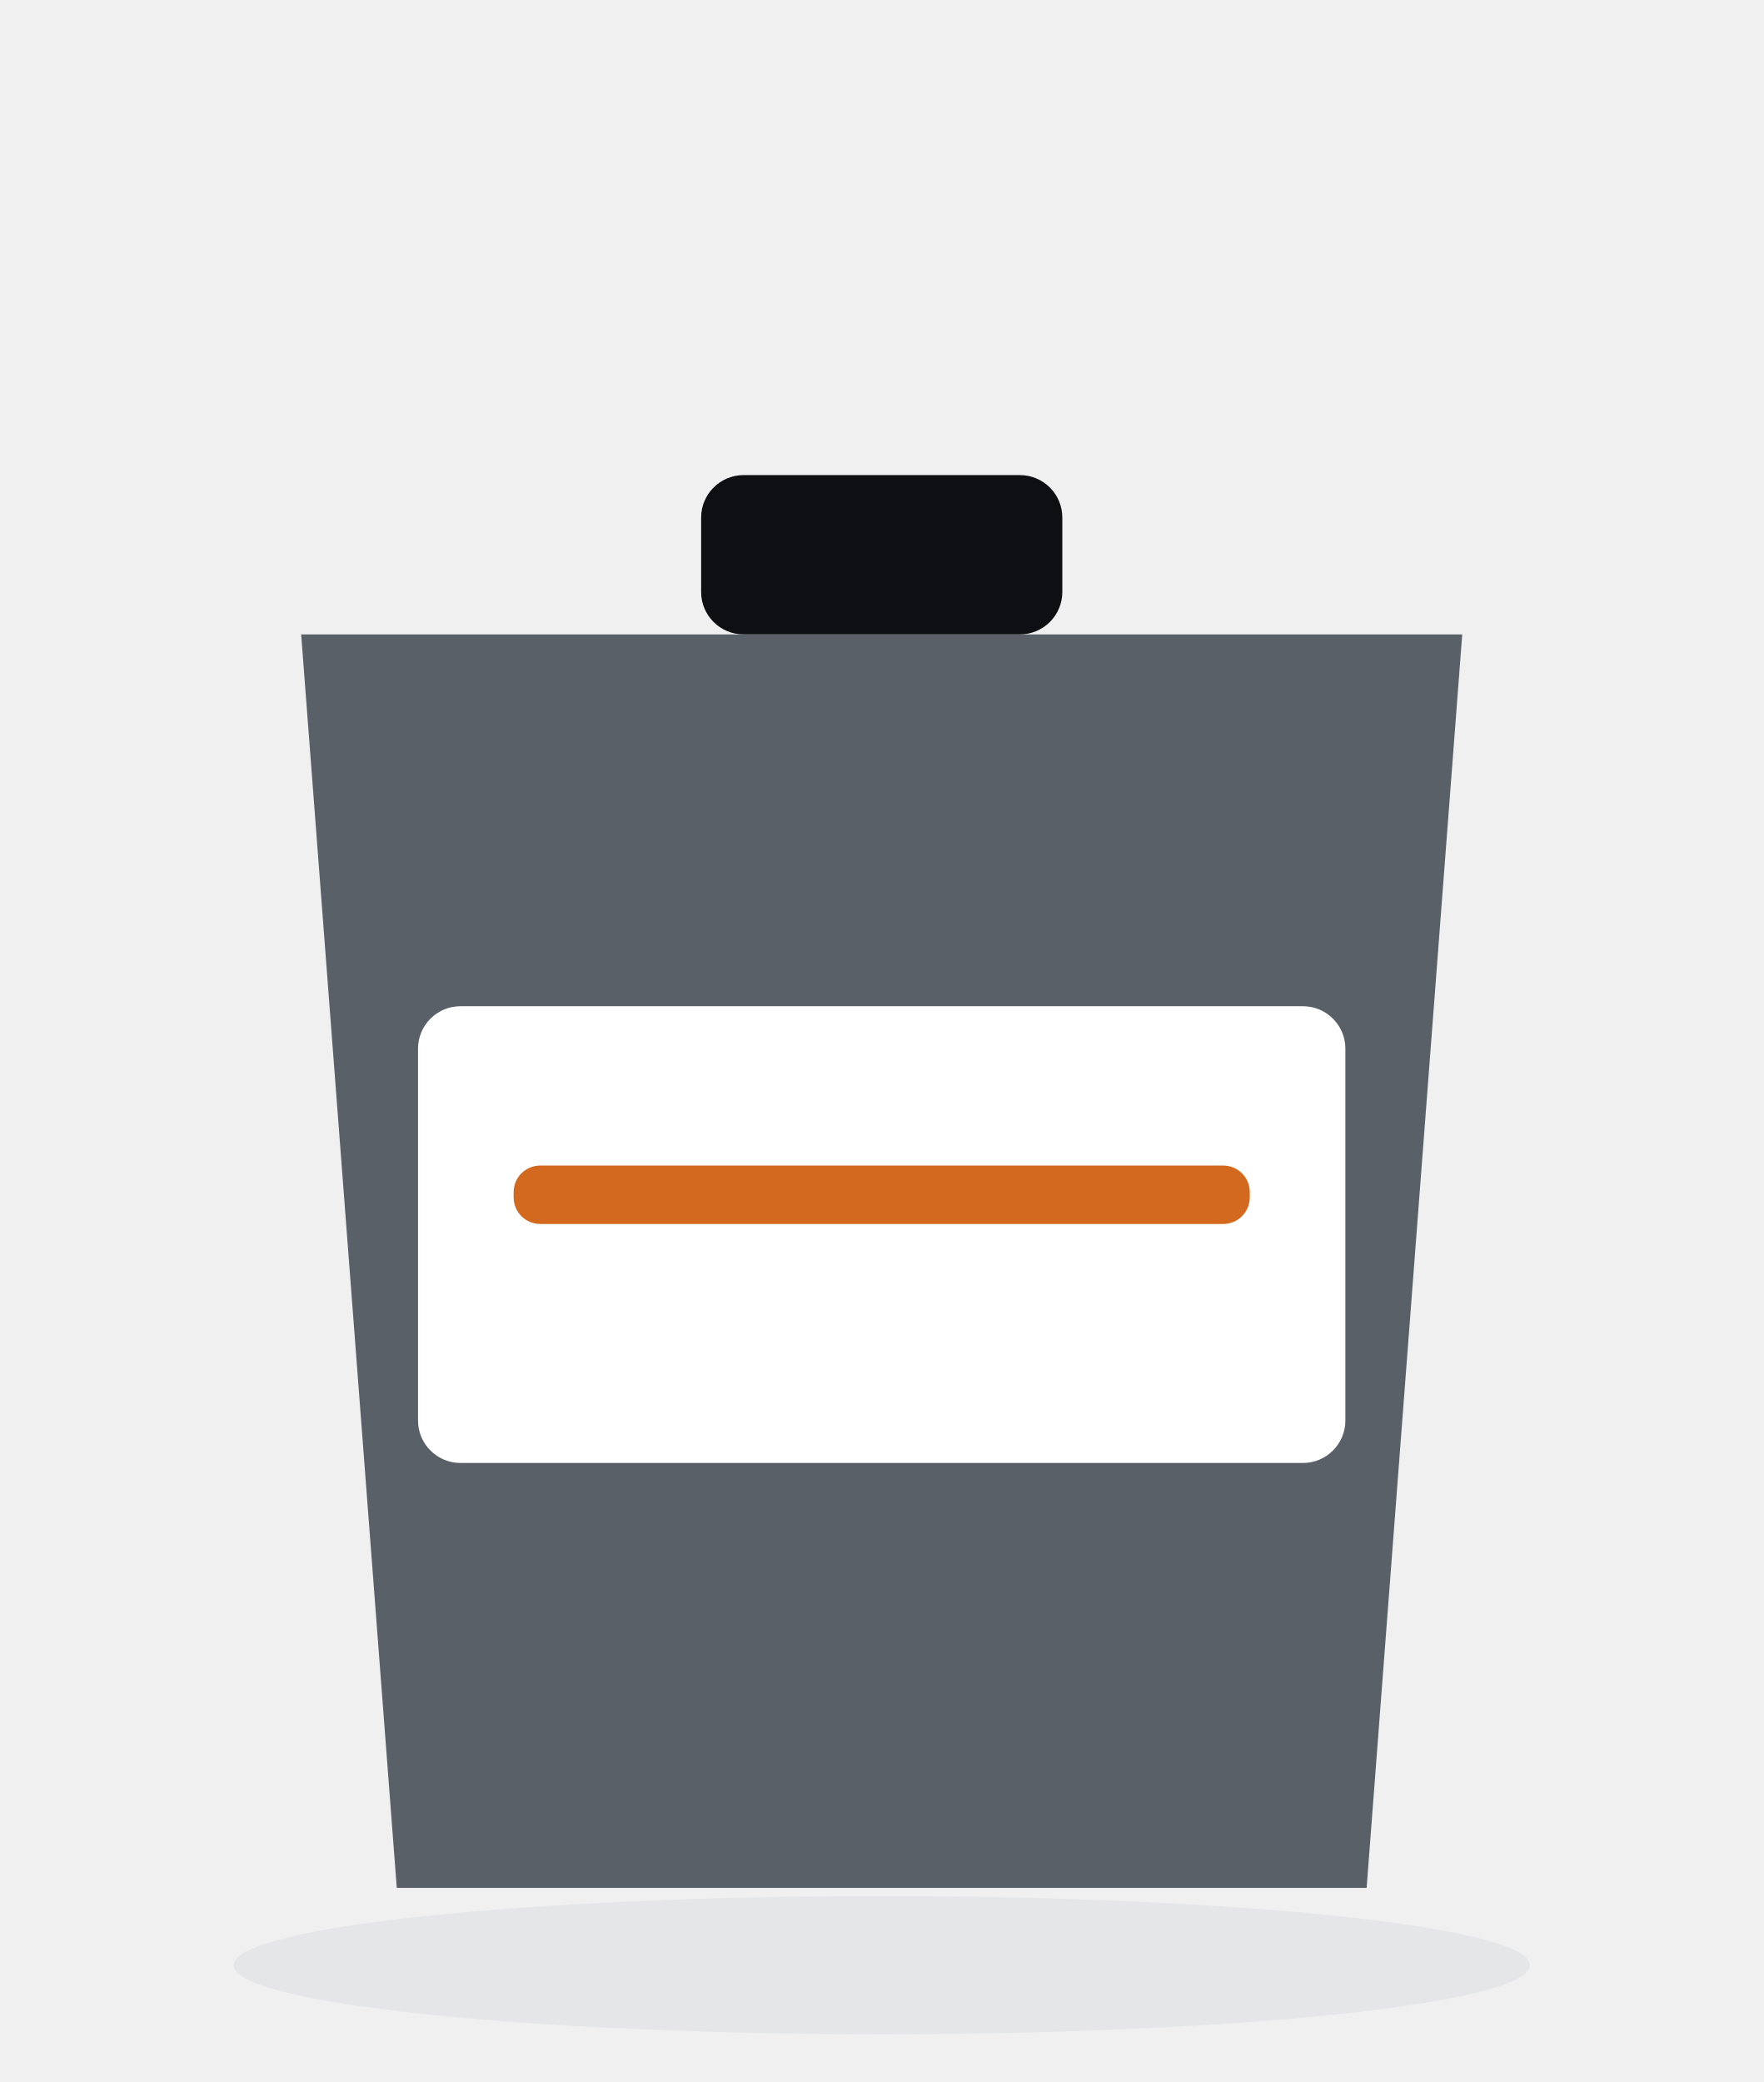
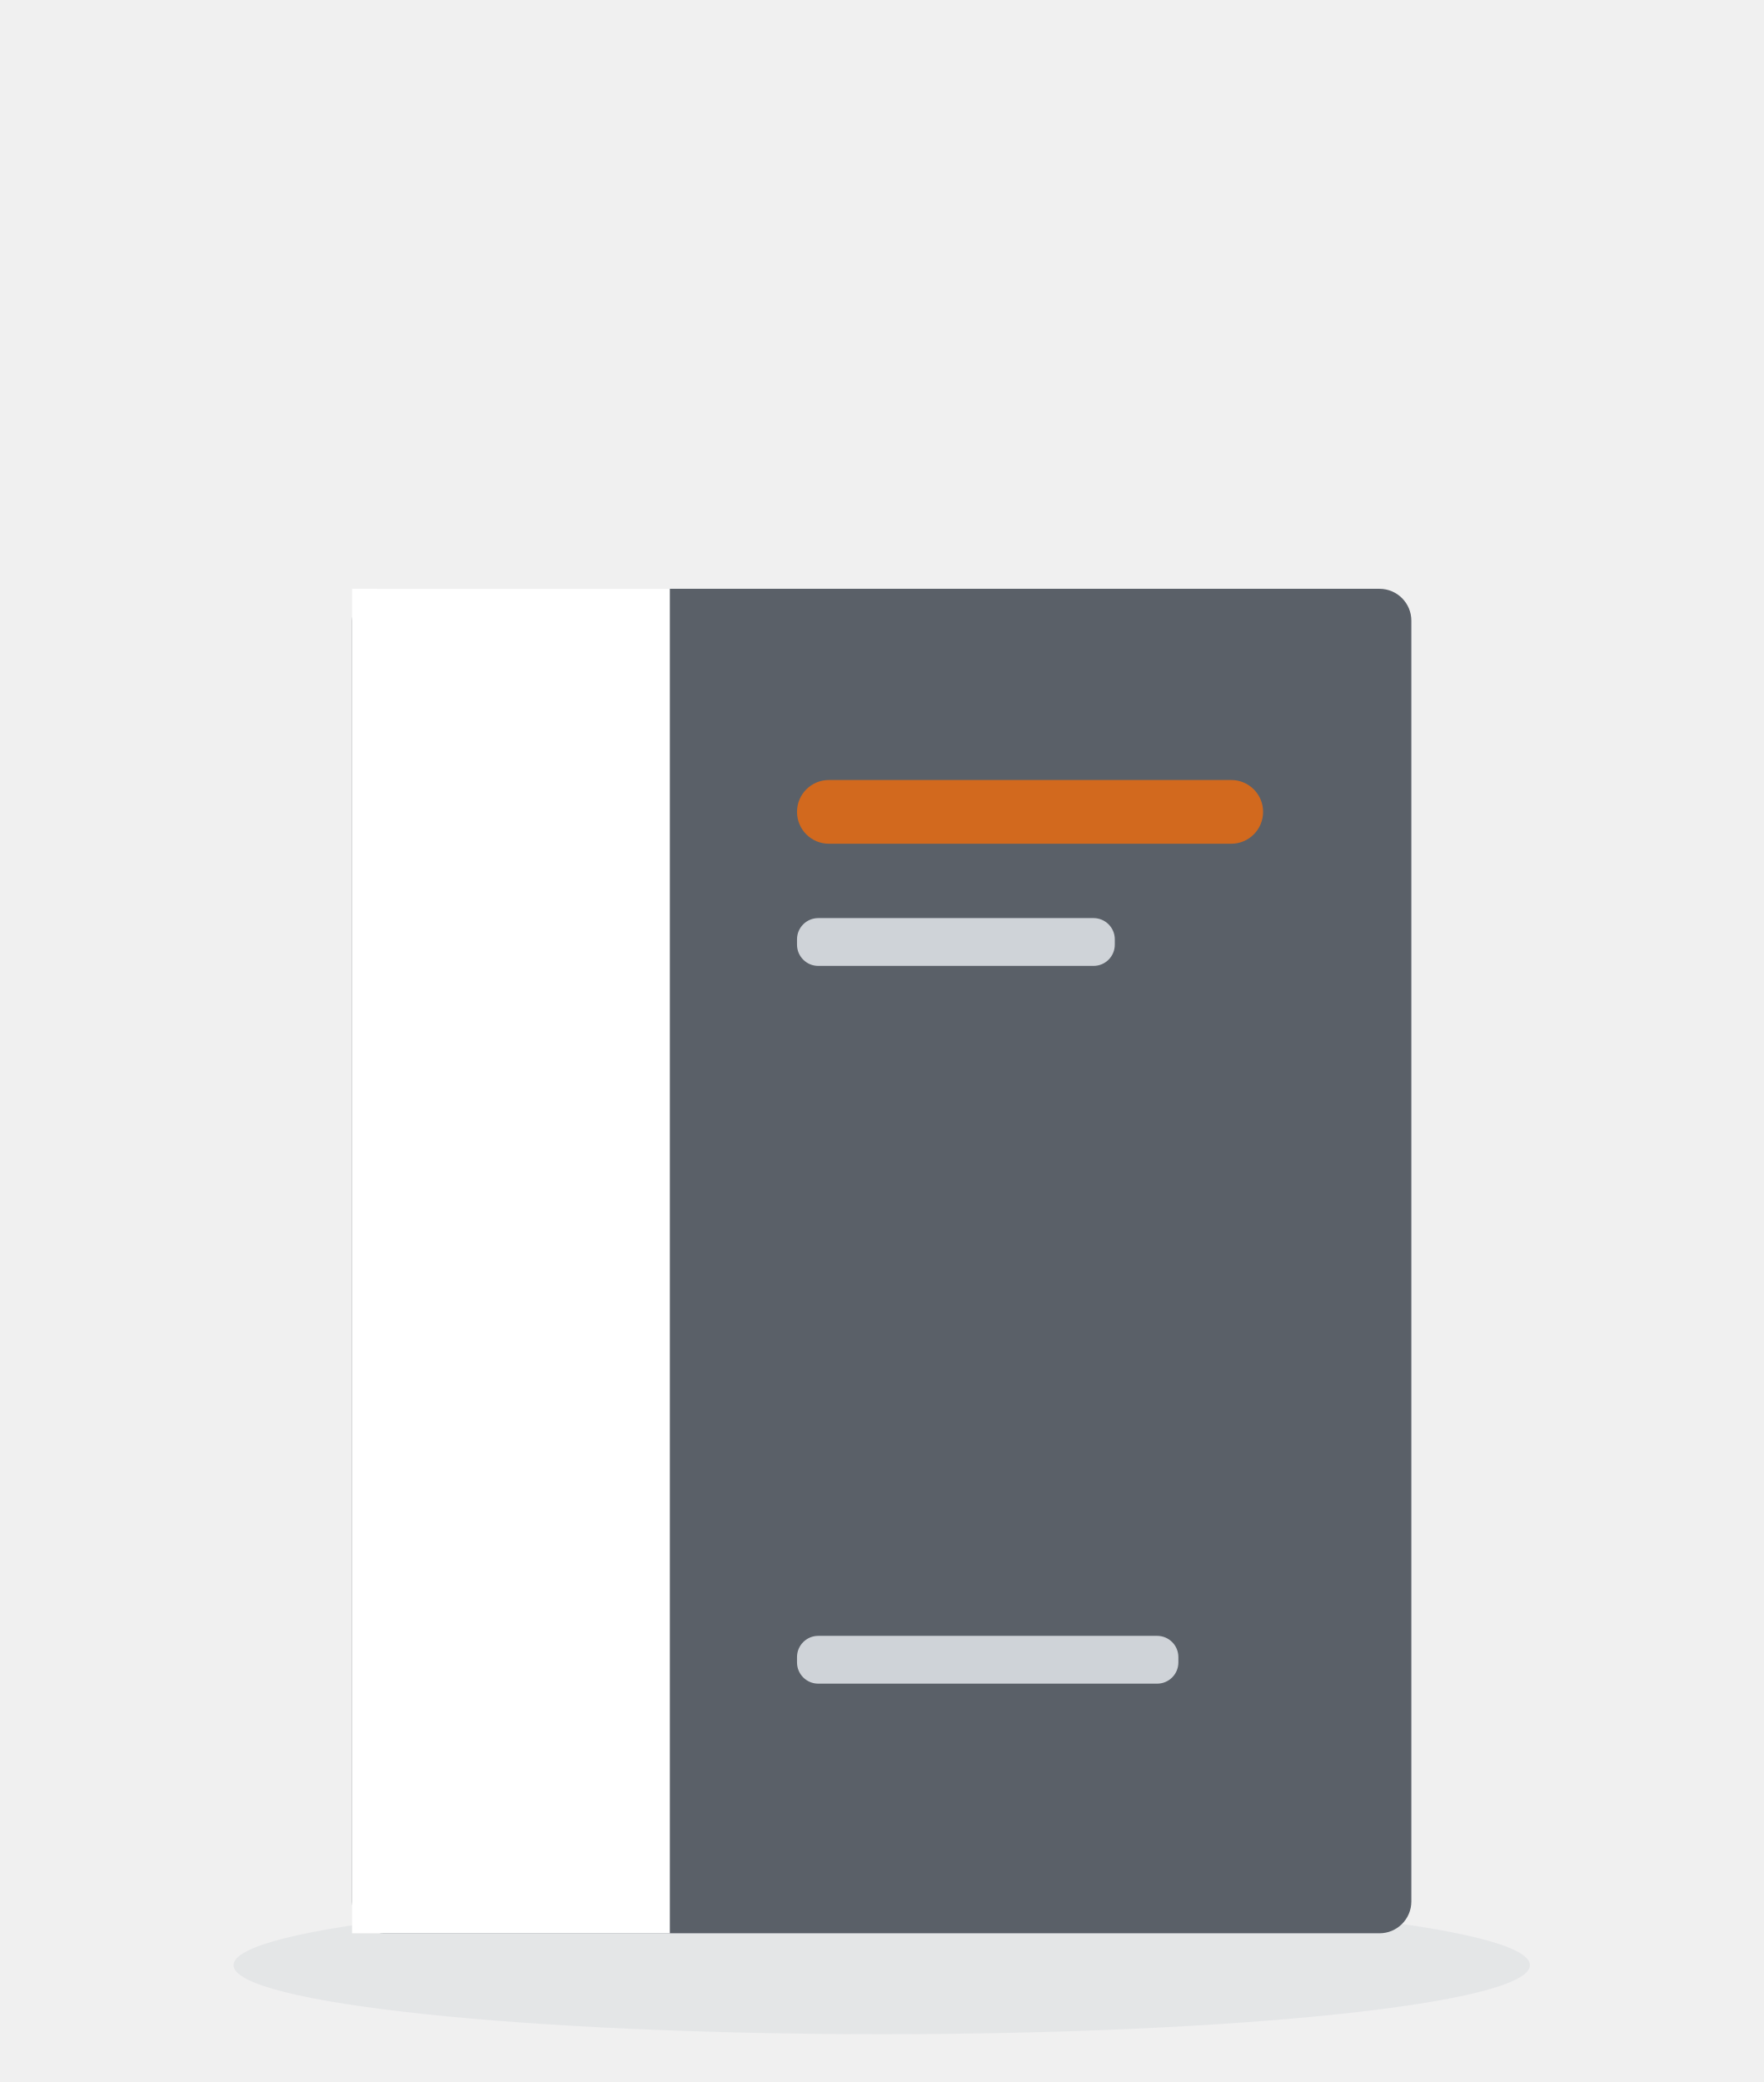
<svg xmlns="http://www.w3.org/2000/svg" viewBox="34 96 332 392" width="332" height="392" role="img">
  <ellipse cx="200" cy="466" rx="122.04" ry="13" fill="#cfd3d8" opacity="0.35" />
-   <rect x="166" y="185.45" width="68" height="30" rx="8" fill="#0d0f12" />
-   <path d="M90.7 215.45 h218.59 l-18 236 h-182.59 z" fill="#5a6068" />
-   <rect x="112.7" y="285.45" width="174.59" height="86" rx="8" fill="#ffffff" />
-   <rect x="130.7" y="315.45" width="138.59" height="11" rx="5" fill="#d2691e" />
+   <rect x="100.28" y="206.86" width="199.43" height="253.14" rx="6" fill="#5a6068" />
+   <rect x="100.28" y="206.86" width="59.83" height="253.14" fill="#ffffff" />
+   <rect x="184.05" y="242.86" width="87.75" height="12" rx="6" fill="#d2691e" />
+   <rect x="184.05" y="268.86" width="59.83" height="9" rx="4" fill="#cfd3d8" />
+   <rect x="184.05" y="404" width="71.8" height="9" rx="4" fill="#cfd3d8" />
</svg>
